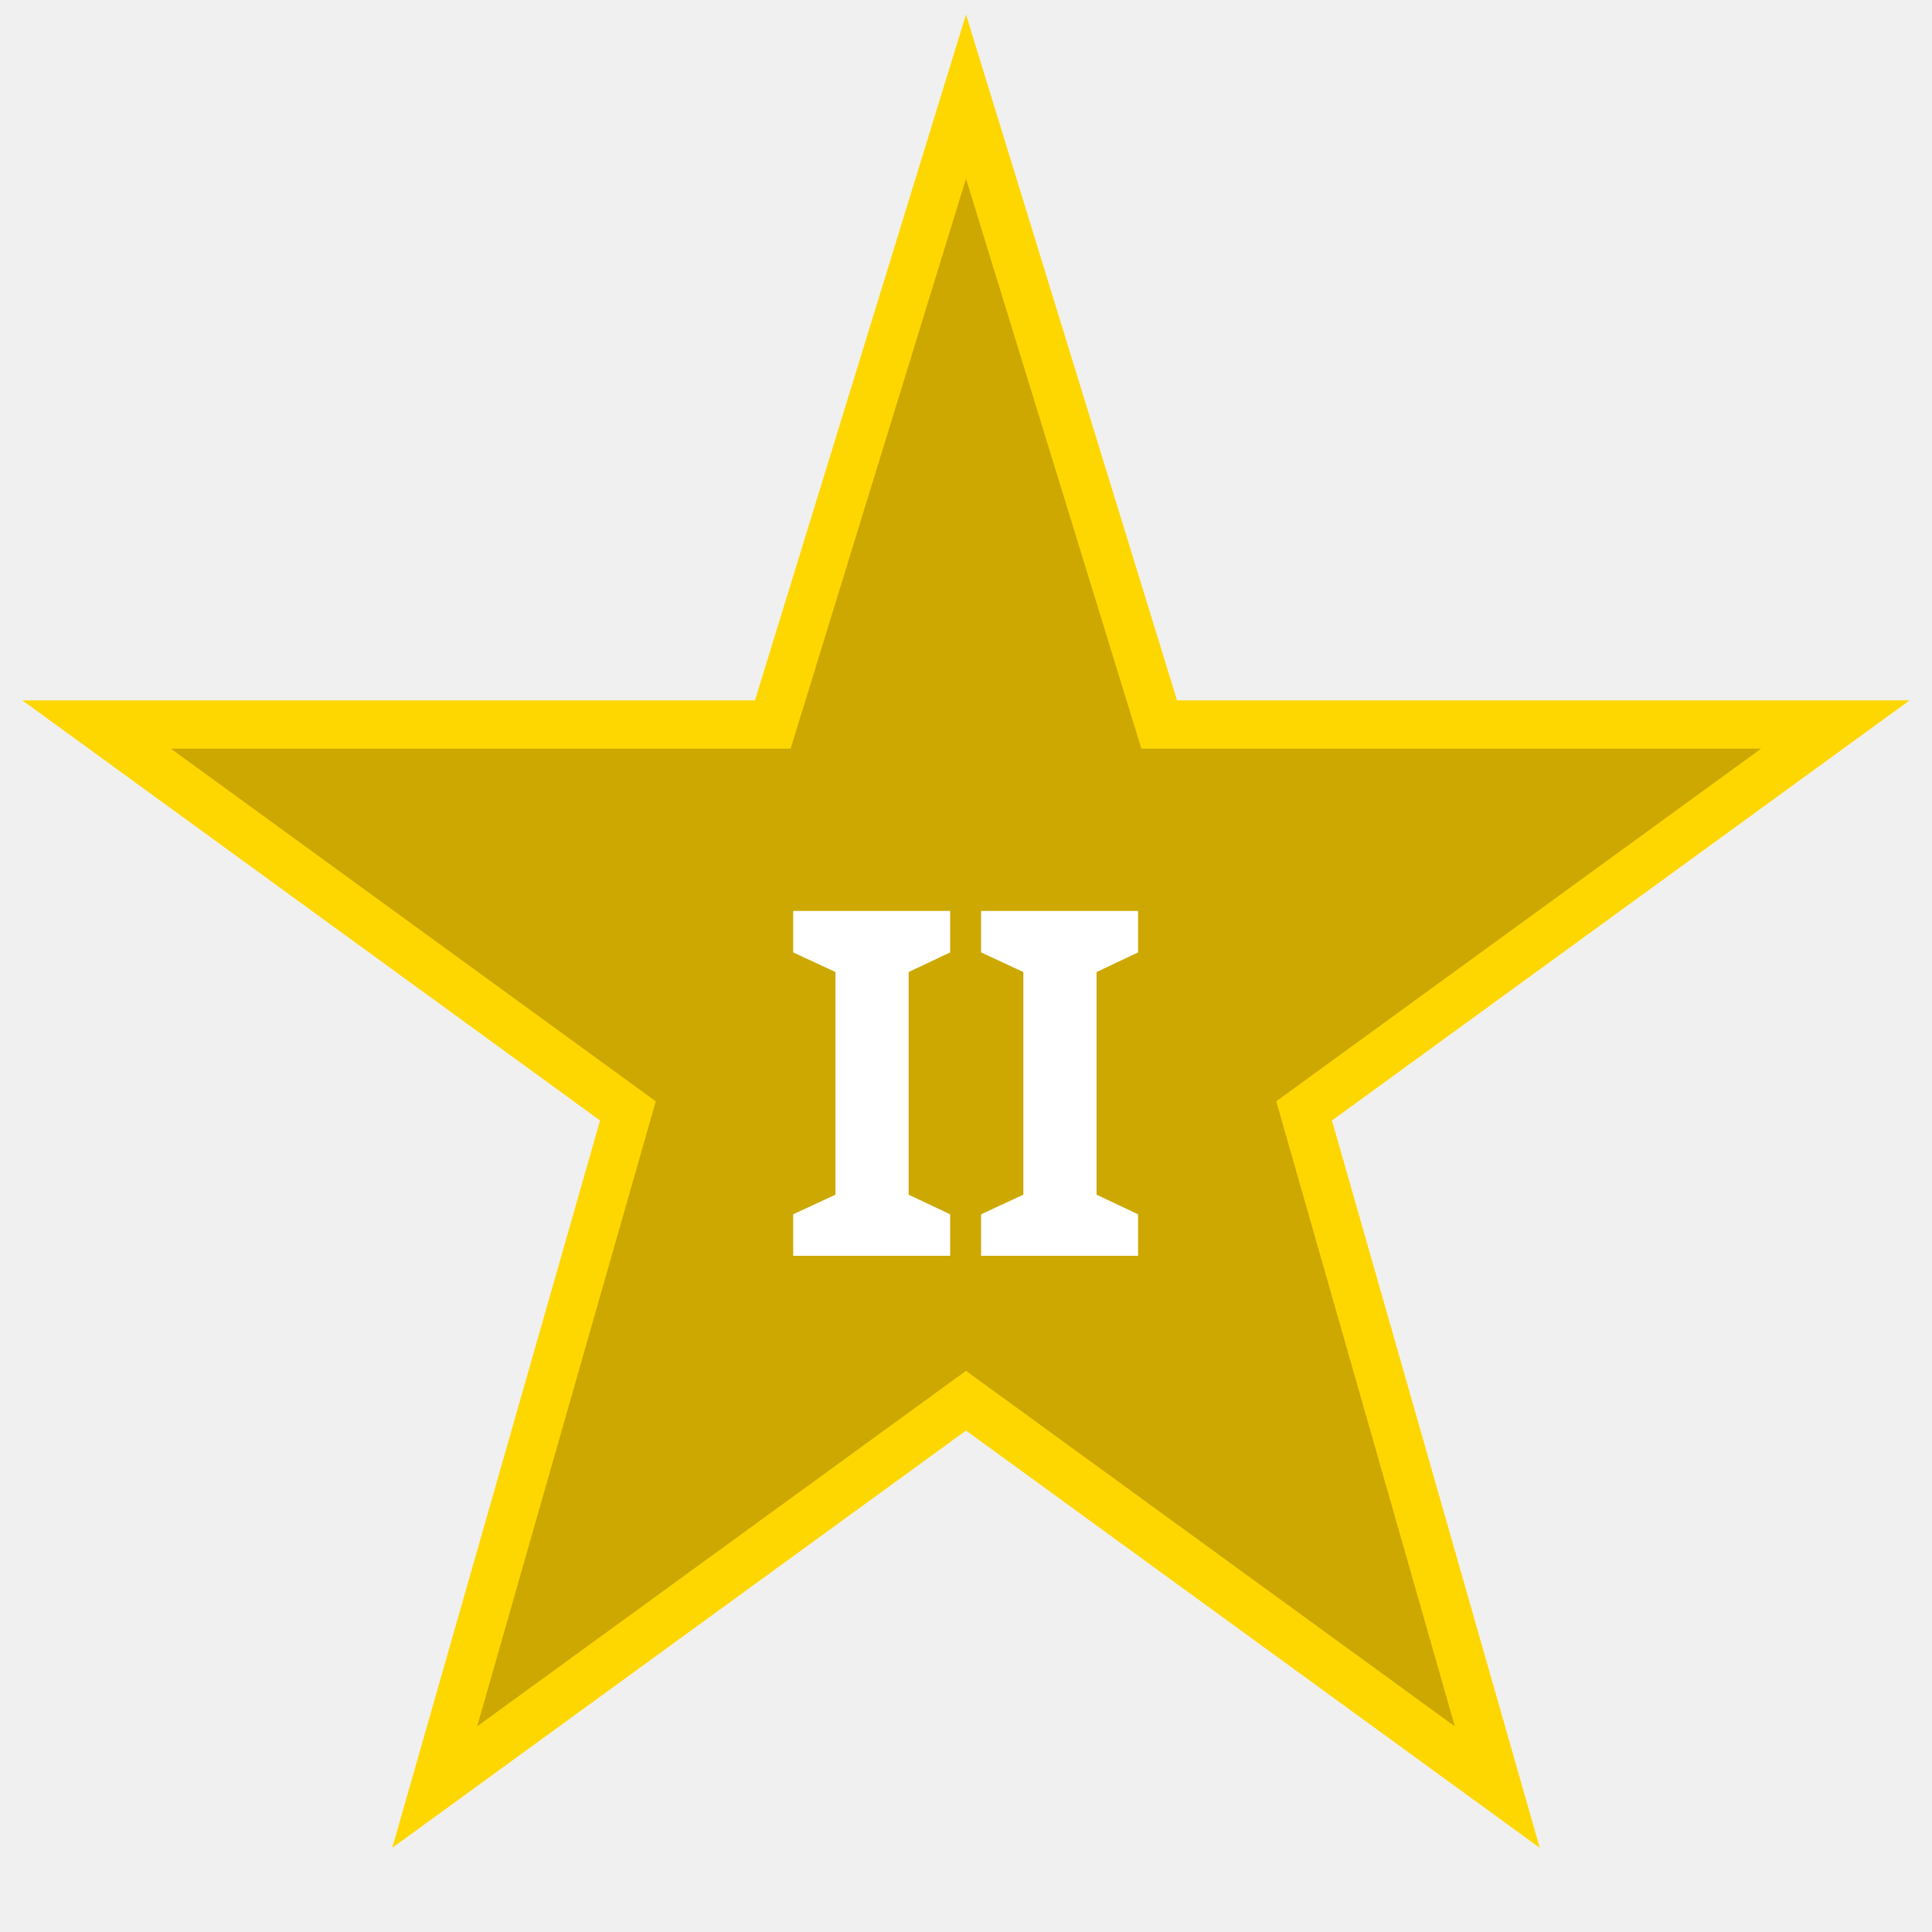
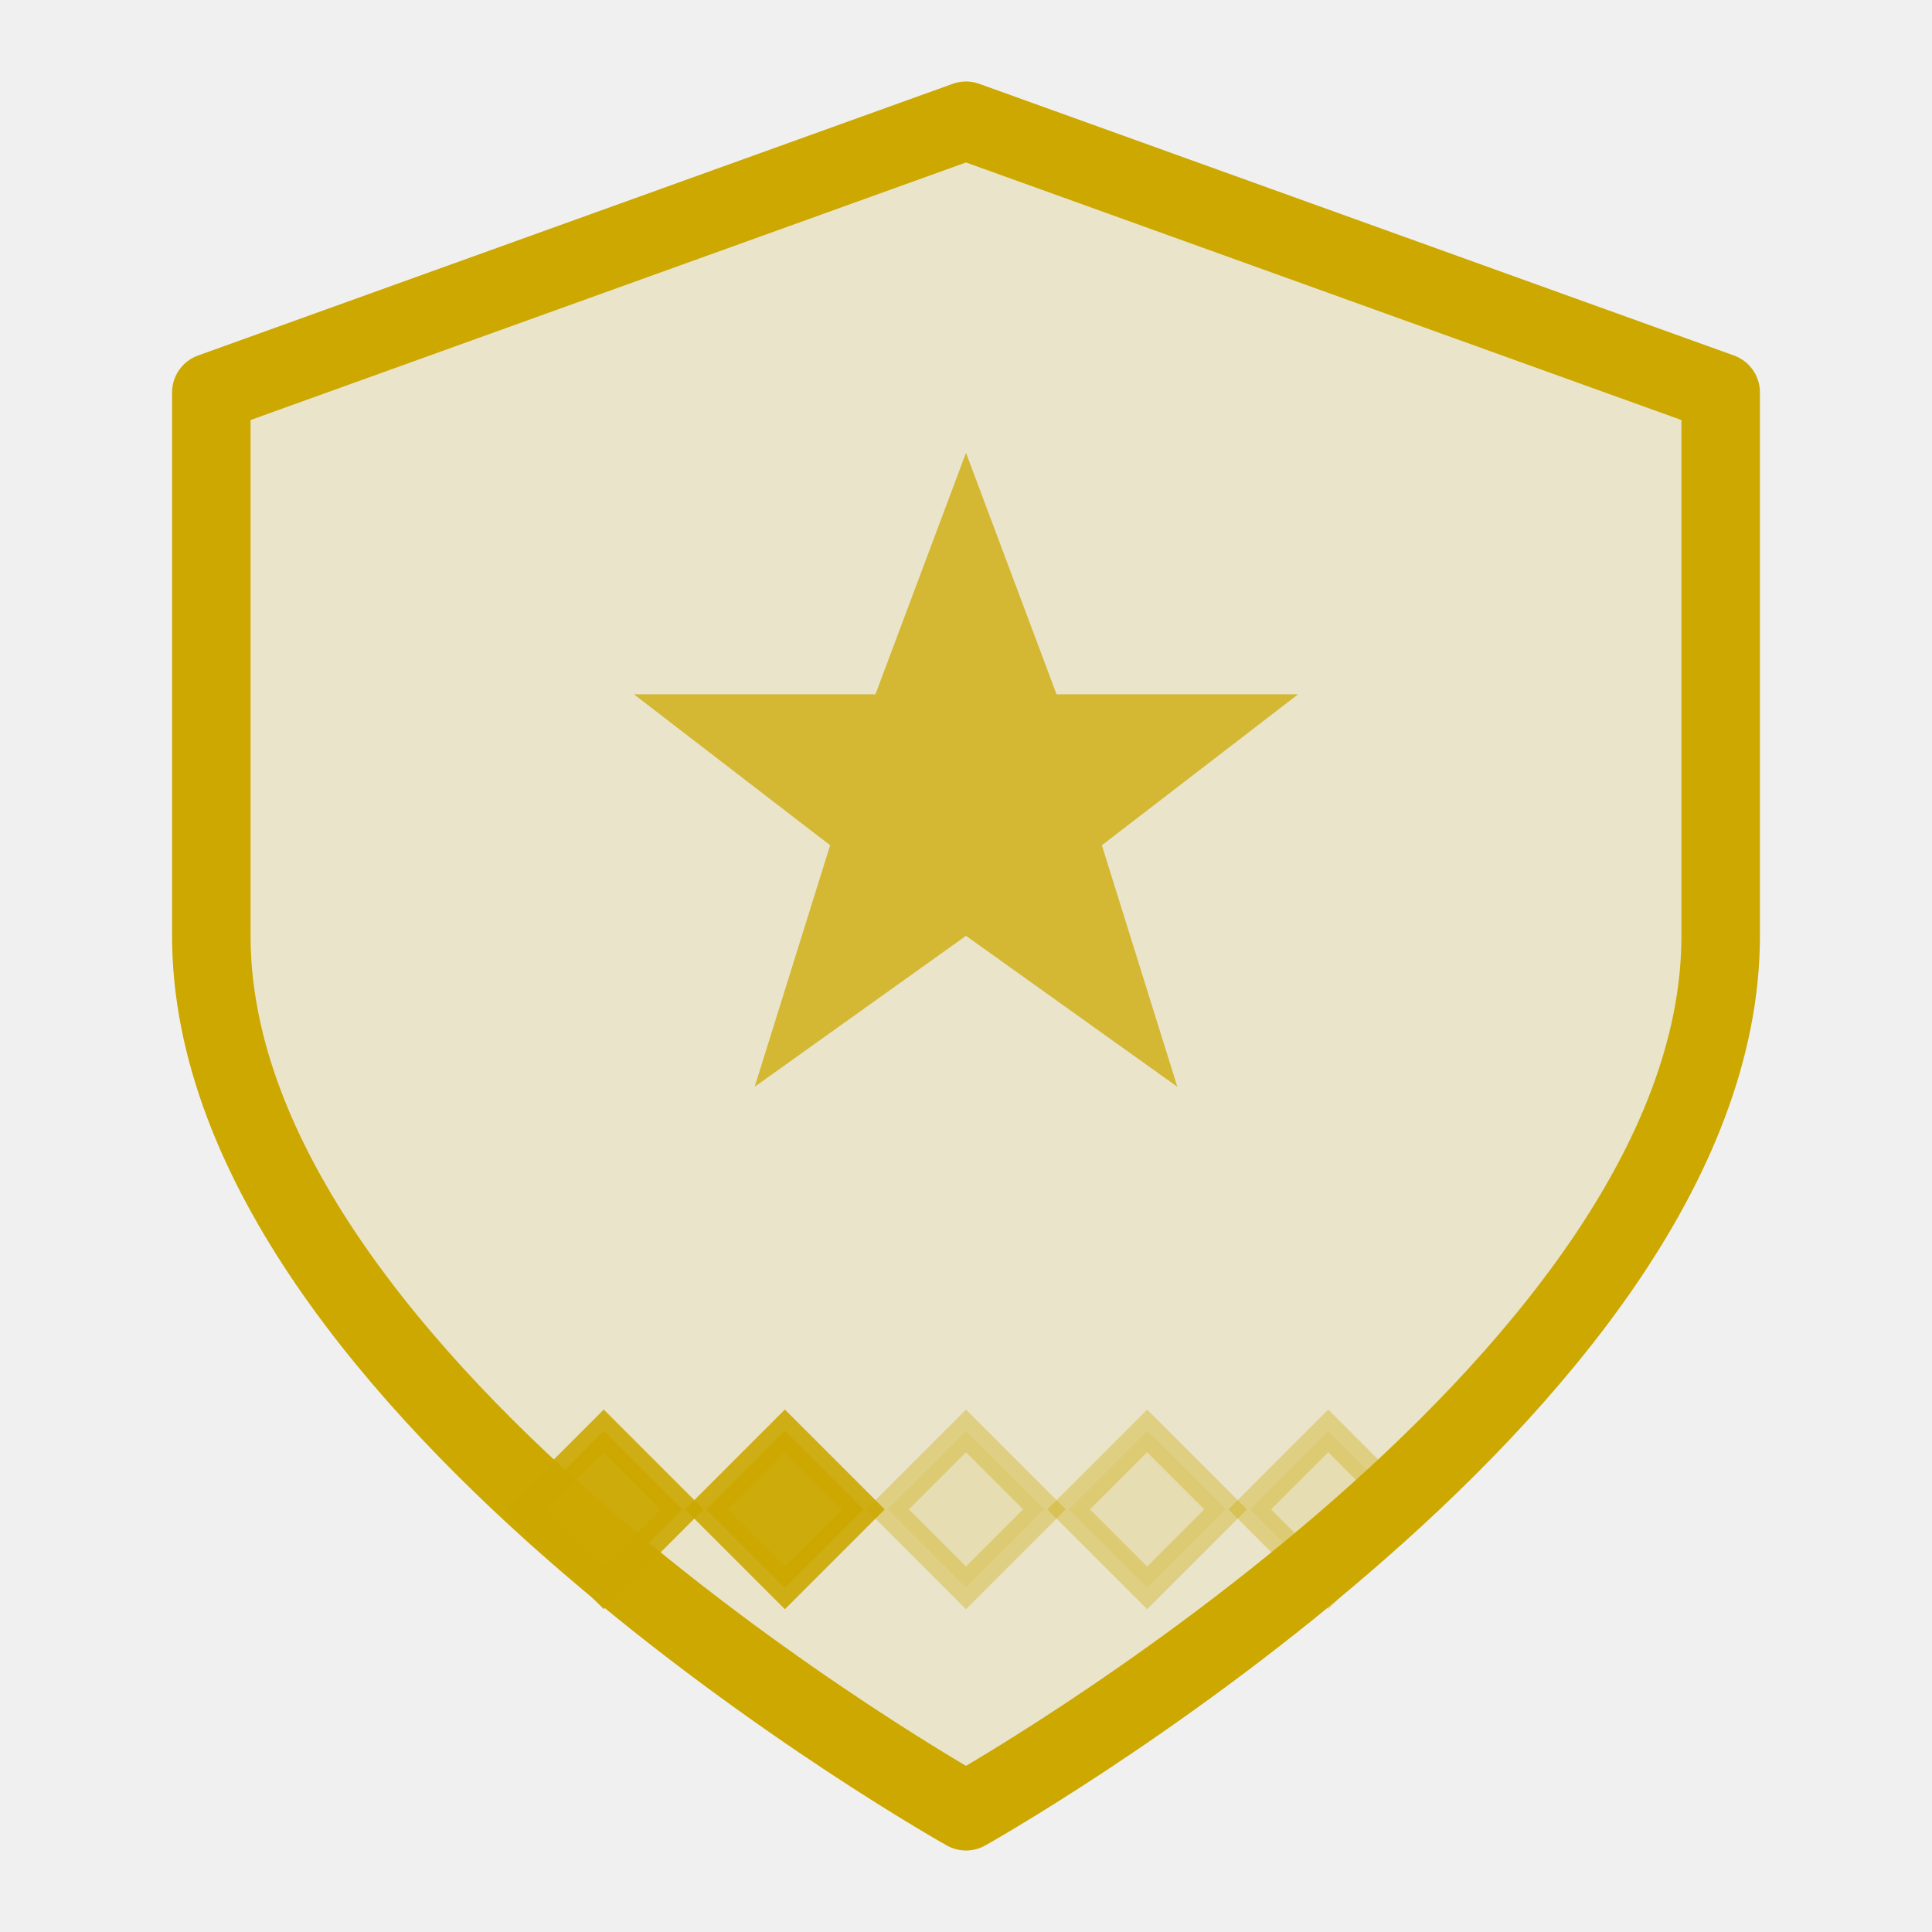
- <svg xmlns="http://www.w3.org/2000/svg" width="48" height="48" viewBox="0 0 40 40">
-   <polygon points="20,2 24,15 38,15 27,23 31,37 20,29 9,37 13,23 2,15 16,15" fill="#CCA800" stroke="#ffd700" stroke-width="1" />
-   <text x="20" y="26" text-anchor="middle" fill="#fff" font-size="10" font-weight="700" font-family="system-ui,sans-serif">II</text>
+ <svg xmlns="http://www.w3.org/2000/svg" viewBox="0 0 64 64">
+   <path d="M32 4 L57 13 V31 C57 46 32 60 32 60 C32 60 7 46 7 31 V13 Z" fill="#CCA800" fill-opacity="0.16" stroke="#CCA800" stroke-width="2.6" stroke-linejoin="round" />
+   <path d="M32 15 L35 23 L43 23 L36.5 28 L39 36 L32 31 L25 36 L27.5 28 L21 23 L29 23 Z" fill="#CCA800" fill-opacity="0.75" />
+   <path d="M20 47.4 L22.6 50 L20 52.6 L17.4 50 Z" fill="#CCA800" fill-opacity="0.95" stroke="#CCA800" stroke-opacity="0.9" stroke-width="1" />
+   <path d="M26 47.4 L28.6 50 L26 52.6 L23.4 50 Z" fill="#CCA800" fill-opacity="0.95" stroke="#CCA800" stroke-opacity="0.9" stroke-width="1" />
+   <path d="M32 47.4 L34.6 50 L32 52.6 L29.4 50 Z" fill="#CCA800" fill-opacity="0.12" stroke="#CCA800" stroke-opacity="0.35" stroke-width="1" />
+   <path d="M38 47.4 L40.6 50 L38 52.6 L35.4 50 Z" fill="#CCA800" fill-opacity="0.12" stroke="#CCA800" stroke-opacity="0.35" stroke-width="1" />
+   <path d="M44 47.4 L46.6 50 L44 52.6 L41.4 50 Z" fill="#CCA800" fill-opacity="0.12" stroke="#CCA800" stroke-opacity="0.35" stroke-width="1" />
</svg>
